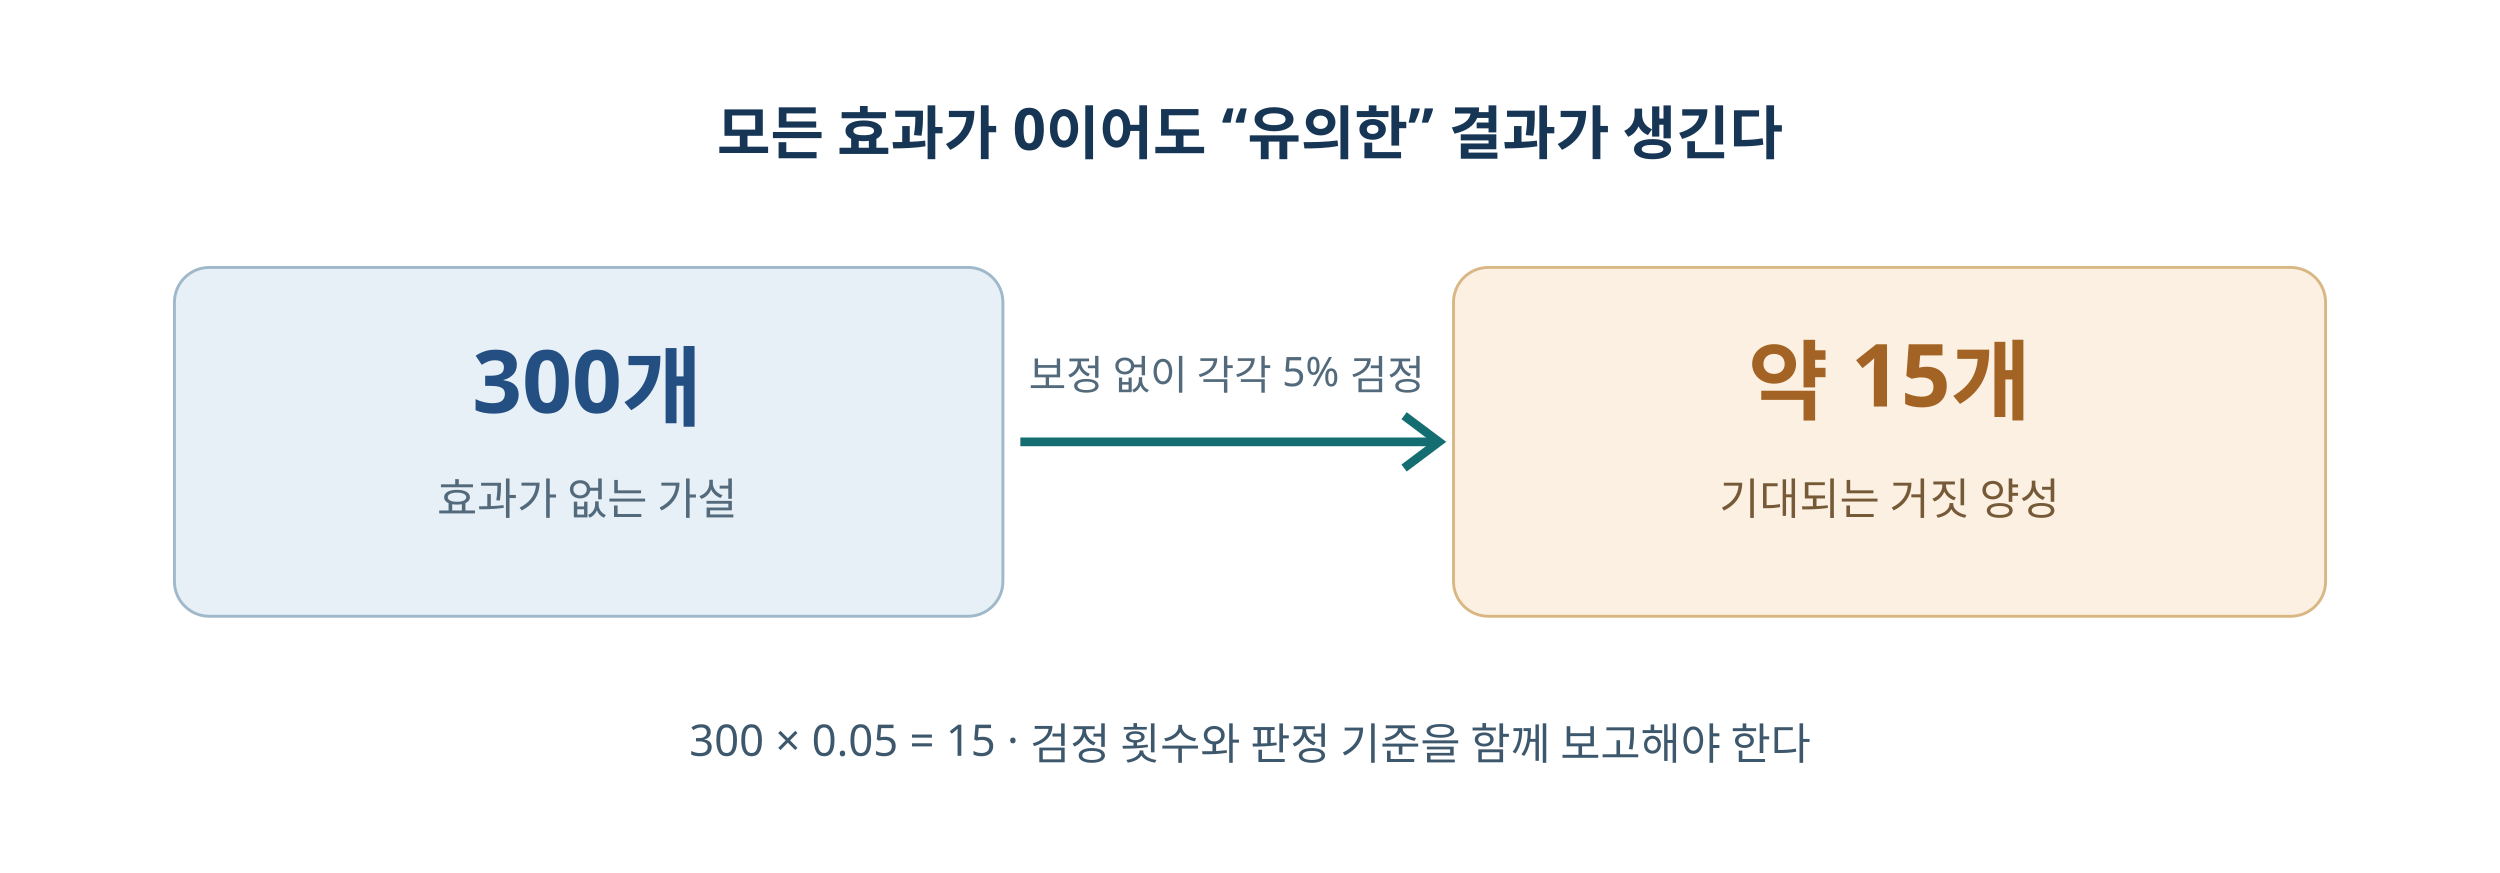
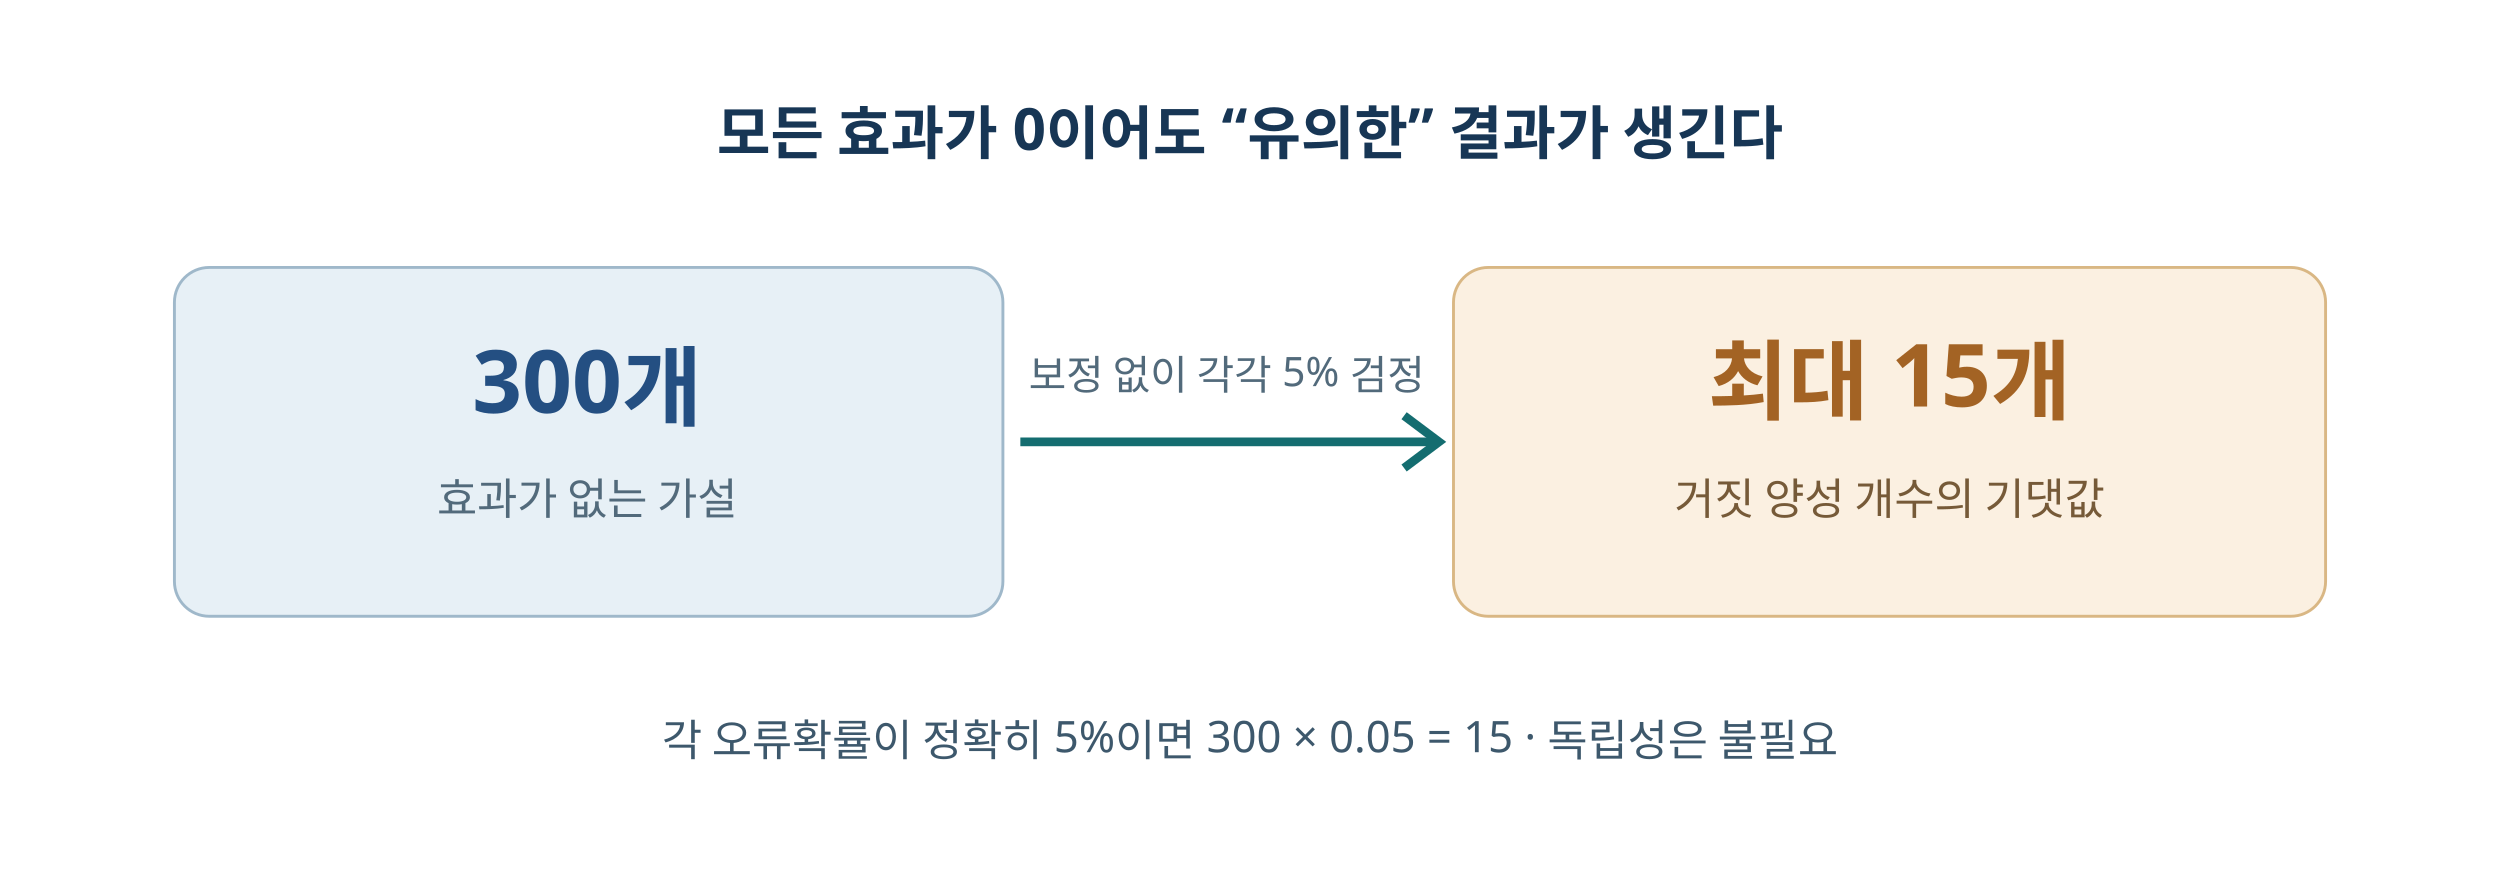
<svg xmlns="http://www.w3.org/2000/svg" viewBox="0 0 860 300" role="img" aria-labelledby="title desc">
  <g font-family="Noto Sans KR,Malgun Gothic,sans-serif" text-anchor="middle">
    <text x="430" y="53" font-size="20" font-weight="700" fill="#173655">모든 효과가 0이어도 “유의한” 결과가 생긴다</text>
    <rect x="60" y="92" width="285" height="120" rx="12" fill="#e7f0f6" stroke="#9fb8ca" />
    <text x="202" y="142" font-size="30" font-weight="700" fill="#244f82">300개</text>
    <text x="202" y="177" font-size="15" fill="#526a7b">효과가 없는 가설</text>
    <path d="M351 152 H494" fill="none" stroke="#146d70" stroke-width="3" />
    <path d="m483 143 12 9-12 9" fill="none" stroke="#146d70" stroke-width="3" />
    <text x="422" y="134" font-size="14" fill="#526a7b">보정 없이 각각 5% 검정</text>
    <rect x="500" y="92" width="300" height="120" rx="12" fill="#fbf0e1" stroke="#d9b784" />
-     <text x="650" y="142" font-size="30" font-weight="700" fill="#a36324">약 15개</text>
-     <text x="650" y="177" font-size="15" fill="#765a38">기대되는 거짓 양성</text>
-     <text x="430" y="260" font-size="15" fill="#3d586c">300 × 0.05 = 15 · 검정 횟수와 판정 기준을 함께 보고해야 한다</text>
+     <text x="650" y="142" font-size="30" font-weight="700" fill="#a36324">최대 15개</text>
+     <text x="650" y="177" font-size="15" fill="#765a38">거짓 양성 개수의 기댓값</text>
+     <text x="430" y="260" font-size="15" fill="#3d586c">각 오류확률이 정확히 5%이면 300 × 0.05 = 15 · 독립성은 불필요</text>
  </g>
</svg>
